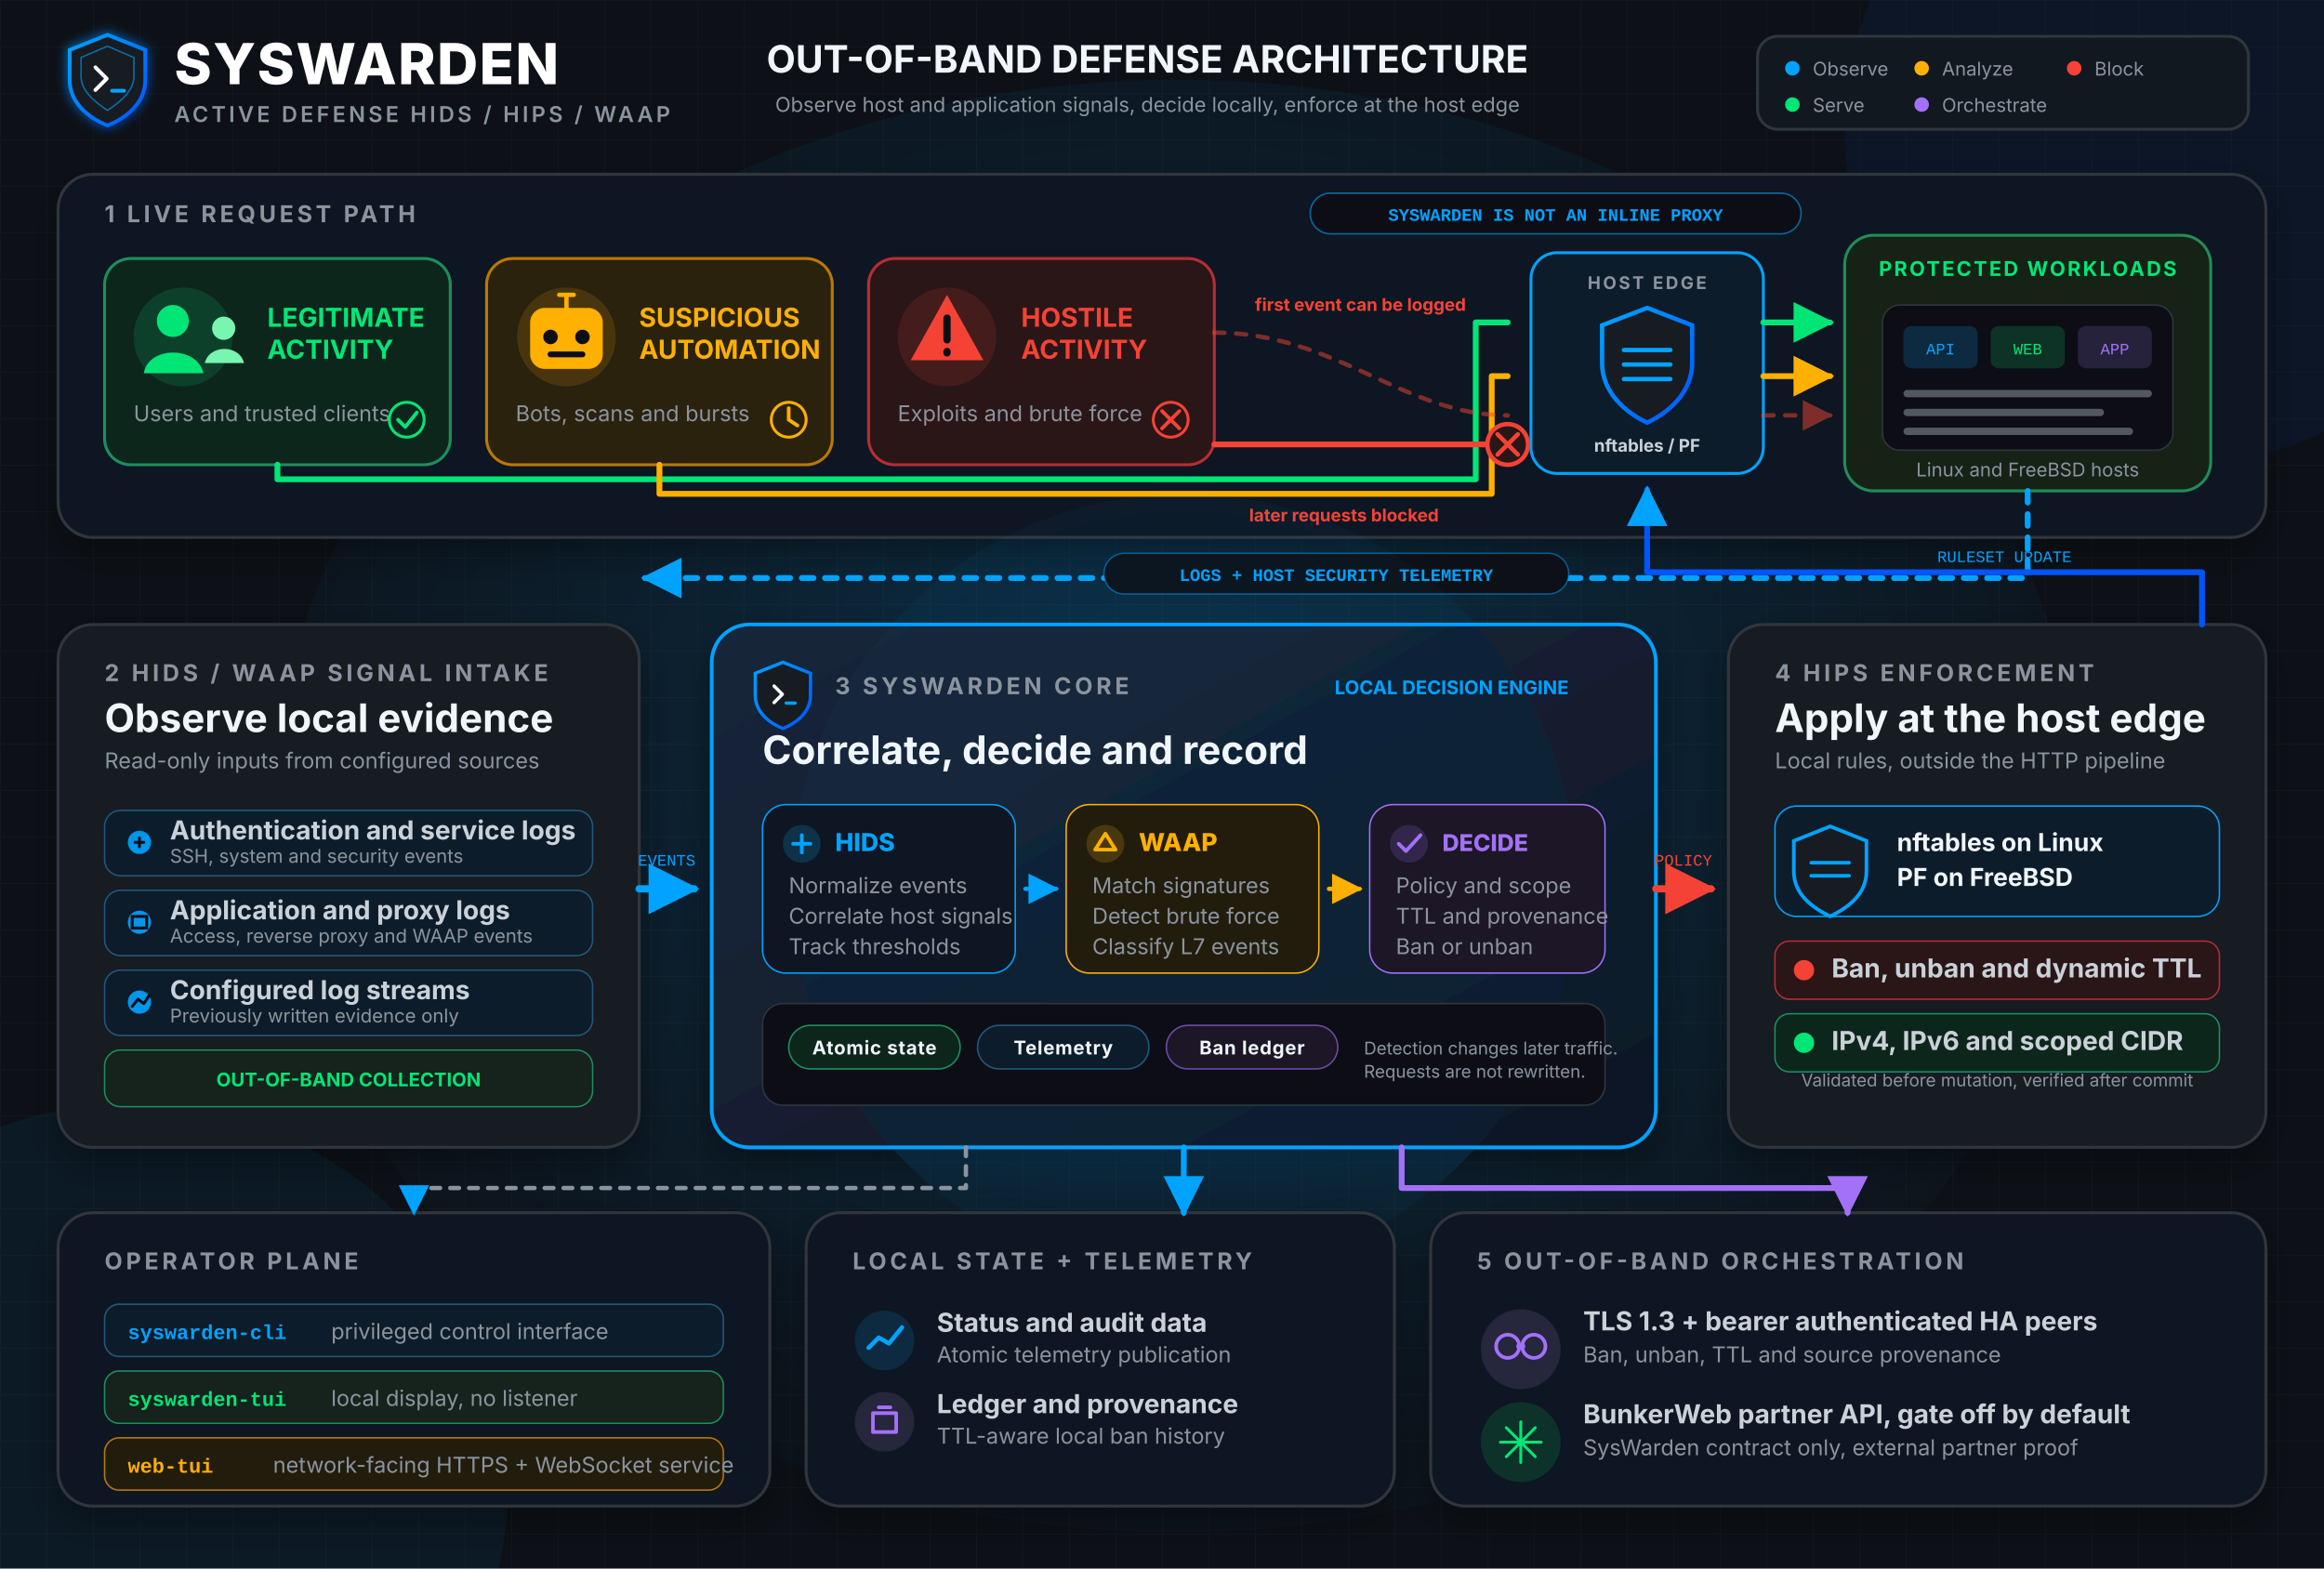
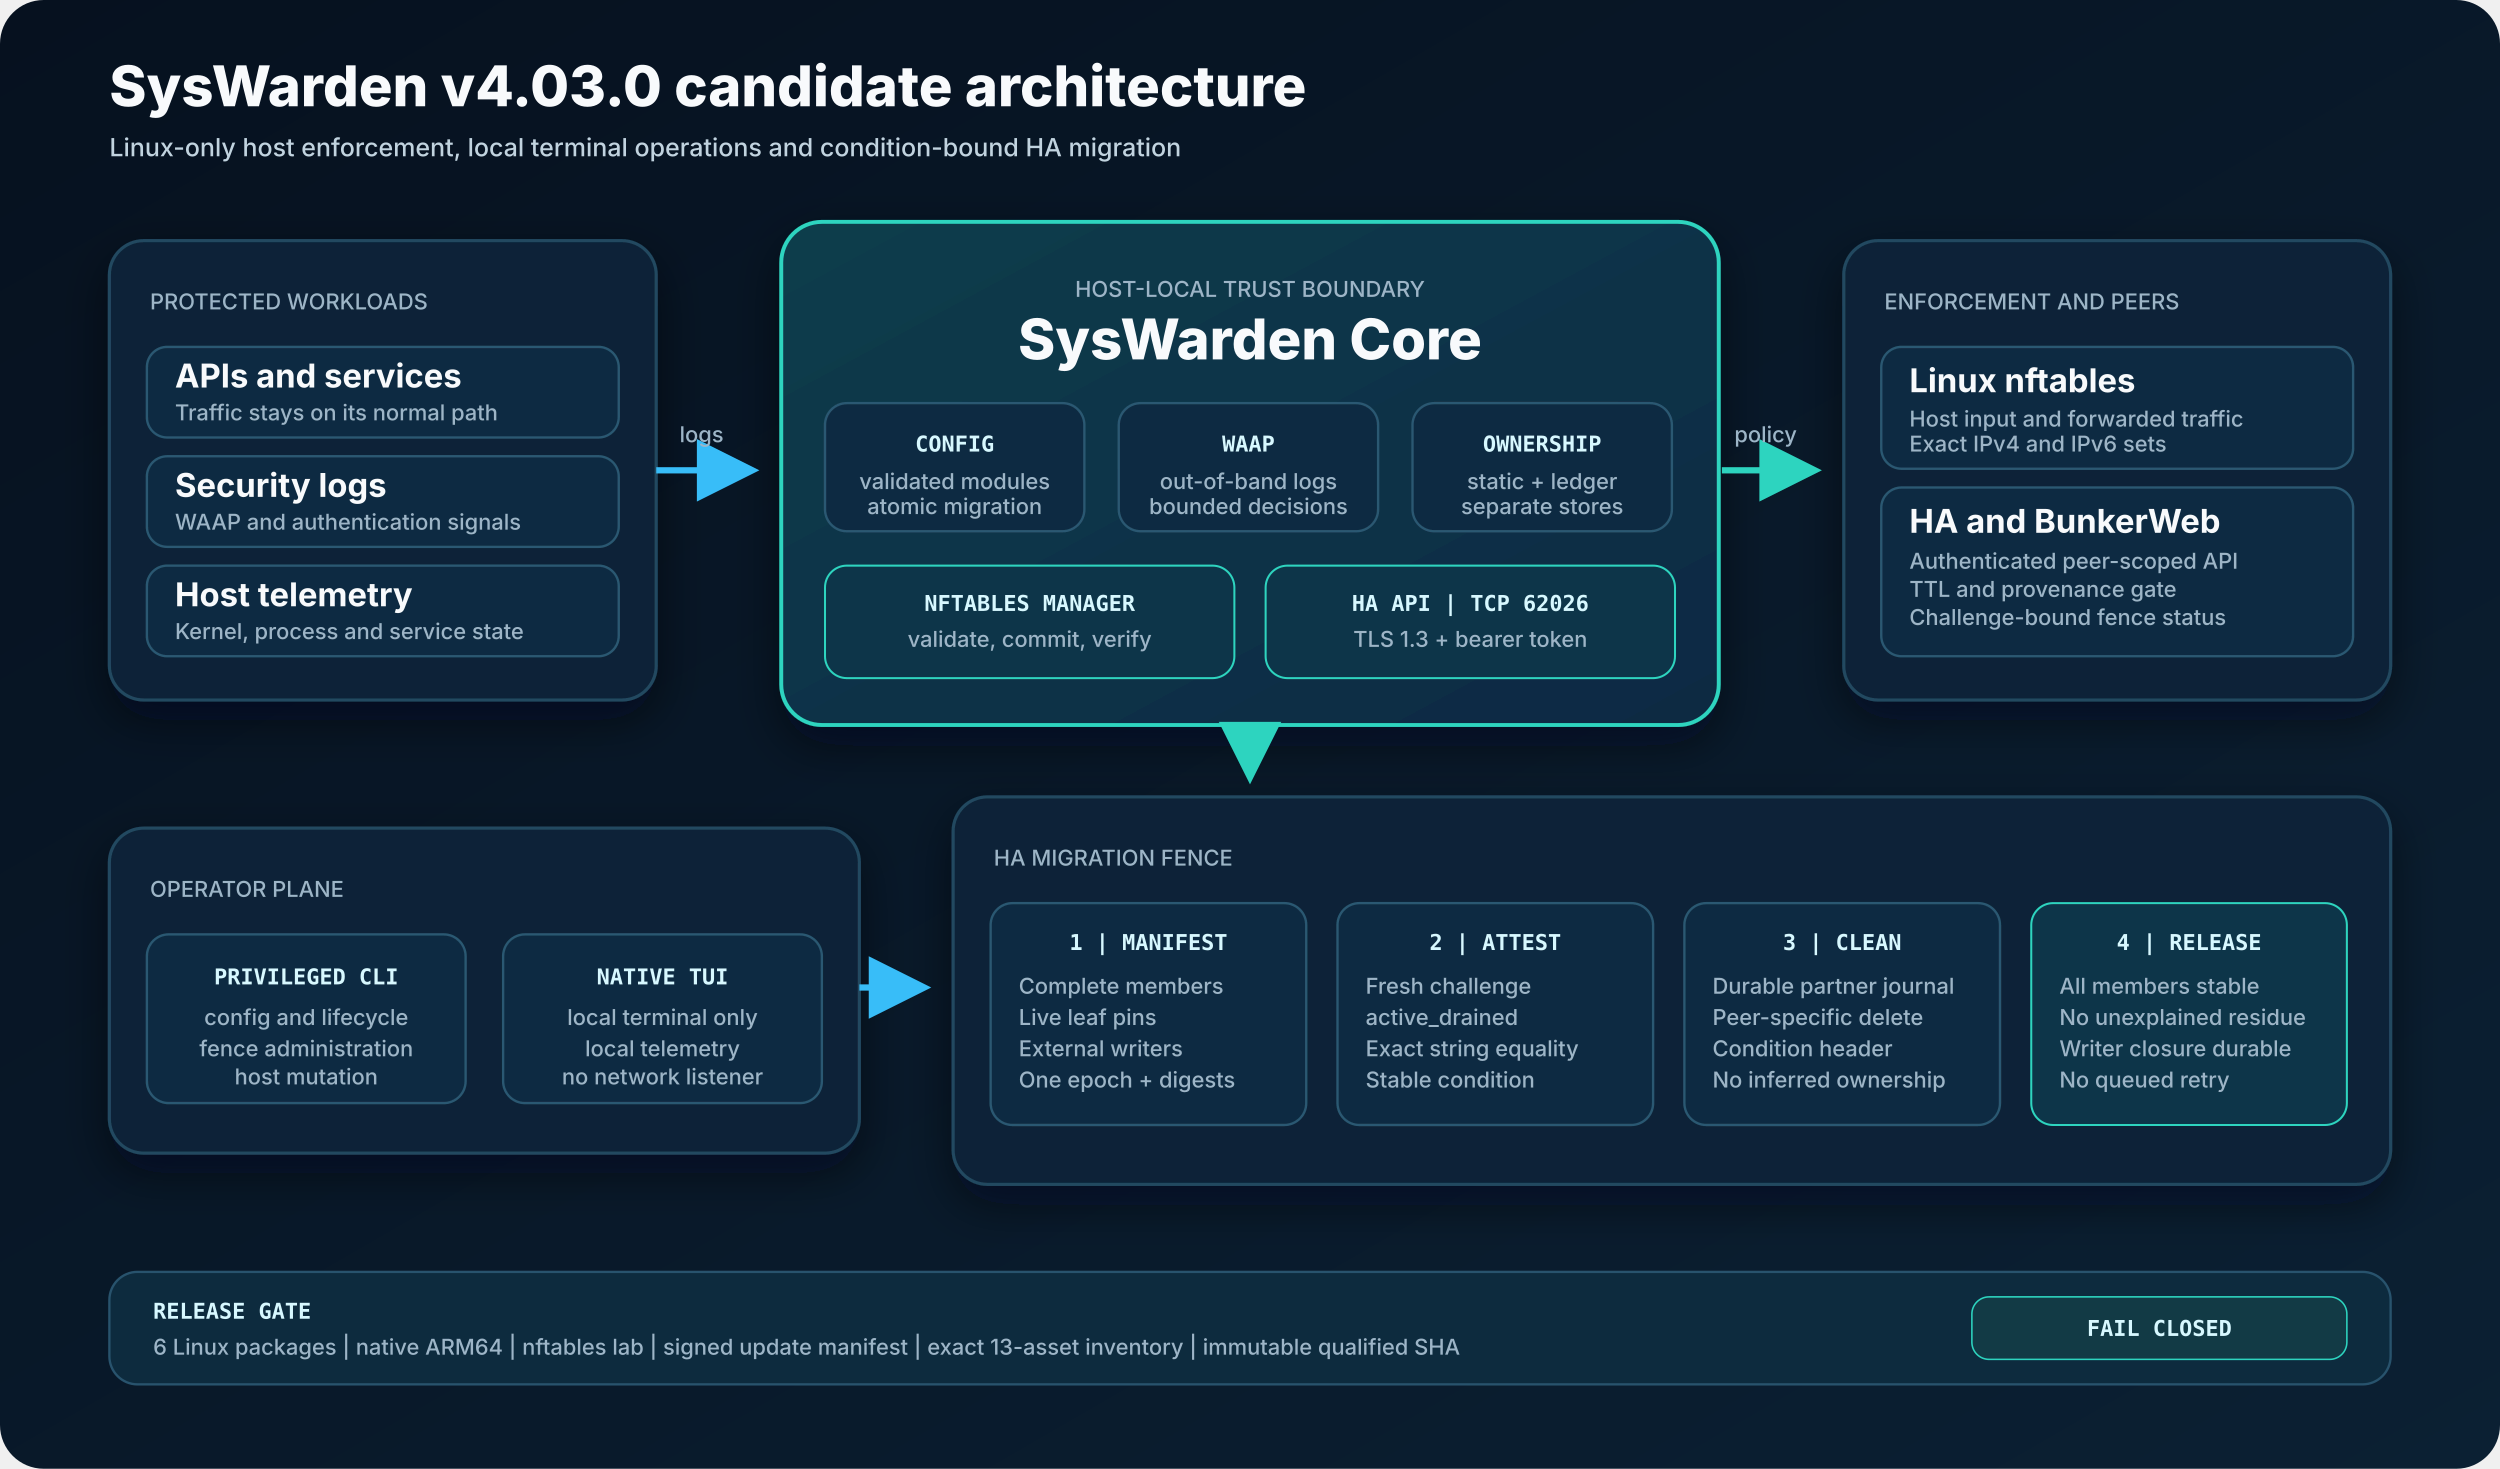
- <svg xmlns="http://www.w3.org/2000/svg" width="1600" height="1080" viewBox="0 0 1600 1080" role="img" aria-labelledby="title description">
+ <svg xmlns="http://www.w3.org/2000/svg" width="1600" height="940" viewBox="0 0 1600 940" role="img" aria-labelledby="title description">
  <defs>
-     <linearGradient id="brandGradient" x1="0" y1="0" x2="1" y2="1">
-       <stop offset="0" stop-color="#00A3FF" />
-       <stop offset="1" stop-color="#0055FF" />
+     <linearGradient id="bg" x1="0" y1="0" x2="1" y2="1">
+       <stop offset="0" stop-color="#06111f" />
+       <stop offset="1" stop-color="#0b2033" />
    </linearGradient>
-     <linearGradient id="coreGradient" x1="0" y1="0" x2="1" y2="1">
-       <stop offset="0" stop-color="#14263A" />
-       <stop offset="1" stop-color="#101826" />
+     <linearGradient id="core" x1="0" y1="0" x2="1" y2="1">
+       <stop offset="0" stop-color="#0f3d4c" />
+       <stop offset="1" stop-color="#102943" />
    </linearGradient>
-     <radialGradient id="aura" cx="50%" cy="45%" r="60%">
-       <stop offset="0" stop-color="#00A3FF" stop-opacity="0.2" />
-       <stop offset="1" stop-color="#00A3FF" stop-opacity="0" />
-     </radialGradient>
-     <pattern id="grid" width="32" height="32" patternUnits="userSpaceOnUse">
-       <path d="M32 0H0V32" fill="none" stroke="#30363D" stroke-width="1" stroke-opacity="0.22" />
-     </pattern>
-     <filter id="blueGlow" x="-40%" y="-40%" width="180%" height="180%">
-       <feGaussianBlur stdDeviation="7" result="blur" />
-       <feMerge>
-         <feMergeNode in="blur" />
-         <feMergeNode in="SourceGraphic" />
-       </feMerge>
+     <filter id="shadow" x="-25%" y="-25%" width="150%" height="150%">
+       <feDropShadow dx="0" dy="12" stdDeviation="15" flood-color="#020617" flood-opacity="0.5" />
    </filter>
-     <filter id="softShadow" x="-20%" y="-20%" width="140%" height="150%">
-       <feDropShadow dx="0" dy="10" stdDeviation="12" flood-color="#000000" flood-opacity="0.35" />
-     </filter>
-     <marker id="arrowCyan" viewBox="0 0 10 10" refX="9" refY="5" markerWidth="7" markerHeight="7" orient="auto-start-reverse">
-       <path d="M0 0L10 5L0 10Z" fill="#00A3FF" />
+     <marker id="arrowCyan" markerWidth="10" markerHeight="10" refX="8" refY="5" orient="auto">
+       <path d="M0 0 L10 5 L0 10 Z" fill="#38bdf8" />
    </marker>
-     <marker id="arrowGreen" viewBox="0 0 10 10" refX="9" refY="5" markerWidth="7" markerHeight="7" orient="auto-start-reverse">
-       <path d="M0 0L10 5L0 10Z" fill="#00E676" />
-     </marker>
-     <marker id="arrowAmber" viewBox="0 0 10 10" refX="9" refY="5" markerWidth="7" markerHeight="7" orient="auto-start-reverse">
-       <path d="M0 0L10 5L0 10Z" fill="#FFB000" />
-     </marker>
-     <marker id="arrowRed" viewBox="0 0 10 10" refX="9" refY="5" markerWidth="7" markerHeight="7" orient="auto-start-reverse">
-       <path d="M0 0L10 5L0 10Z" fill="#F44336" />
-     </marker>
-     <marker id="arrowPurple" viewBox="0 0 10 10" refX="9" refY="5" markerWidth="7" markerHeight="7" orient="auto-start-reverse">
-       <path d="M0 0L10 5L0 10Z" fill="#A371F7" />
+     <marker id="arrowTeal" markerWidth="10" markerHeight="10" refX="8" refY="5" orient="auto">
+       <path d="M0 0 L10 5 L0 10 Z" fill="#2dd4bf" />
    </marker>
    <style>
-       .sans { font-family: Inter, "Segoe UI", Arial, sans-serif; }
-       .mono { font-family: "SFMono-Regular", Consolas, "Liberation Mono", monospace; }
-       .panel { fill: #161B22; stroke: #30363D; stroke-width: 2; }
-       .panel-soft { fill: #111820; stroke: #30363D; stroke-width: 2; }
-       .eyebrow { fill: #8B949E; font-size: 16px; font-weight: 700; letter-spacing: 2.4px; }
-       .heading { fill: #F0F6FC; font-size: 27px; font-weight: 750; }
-       .subheading { fill: #C9D1D9; font-size: 18px; font-weight: 650; }
-       .body { fill: #8B949E; font-size: 15px; }
-       .small { fill: #8B949E; font-size: 13px; }
-       .pill-text { fill: #F0F6FC; font-size: 13px; font-weight: 700; letter-spacing: 0.5px; }
-       .flow { fill: none; stroke-linecap: round; stroke-linejoin: round; }
+       .h1 { font: 800 36px Inter,Segoe UI,Arial,sans-serif; fill: #f8fafc; }
+       .h2 { font: 750 21px Inter,Segoe UI,Arial,sans-serif; fill: #f8fafc; }
+       .body { font: 500 16px Inter,Segoe UI,Arial,sans-serif; fill: #c1d3df; }
+       .small { font: 500 14px Inter,Segoe UI,Arial,sans-serif; fill: #9db5c7; }
+       .mono { font: 700 14px ui-monospace,SFMono-Regular,Consolas,monospace; fill: #d7f8ff; }
+       .panel { fill: #0d2437; stroke: #234861; stroke-width: 2; }
+       .inner { fill: #102c42; stroke: #2b5872; stroke-width: 1.5; }
+       .tag { fill: #0e3548; stroke: #2dd4bf; stroke-width: 1.3; }
    </style>
  </defs>
-   <rect width="1600" height="1080" fill="#0D1117" />
-   <rect width="1600" height="1080" fill="url(#grid)" />
-   <ellipse cx="810" cy="555" rx="620" ry="500" fill="url(#aura)" />
-   <circle cx="1500" cy="90" r="230" fill="#0055FF" opacity="0.07" />
-   <circle cx="90" cy="1020" r="260" fill="#00A3FF" opacity="0.06" />
-   <g class="sans">
-     <g transform="translate(48 24) scale(0.52)">
-       <path d="M50 0L100 20V60C100 90 75 110 50 120C25 110 0 90 0 60V20L50 0Z" fill="#161B22" stroke="url(#brandGradient)" stroke-width="5" filter="url(#blueGlow)" />
-       <path d="M50 15L85 30V55C85 75 65 90 50 100C35 90 15 75 15 55V30L50 15Z" fill="none" stroke="#00A3FF" stroke-width="2" opacity="0.6" />
-       <path d="M34 43L49 58L34 73" fill="none" stroke="#FFFFFF" stroke-width="5" stroke-linecap="round" stroke-linejoin="round" />
-       <path d="M56 74H72" stroke="#00A3FF" stroke-width="5" stroke-linecap="round" />
+   <rect width="1600" height="940" rx="28" fill="url(#bg)" />
+   <text x="70" y="68" class="h1">SysWarden v4.03.0 candidate architecture</text>
+   <text x="70" y="100" class="body">Linux-only host enforcement, local terminal operations and condition-bound HA migration</text>
+   <g transform="translate(70 154)" filter="url(#shadow)">
+     <rect width="350" height="294" rx="22" class="panel" />
+     <text x="26" y="44" class="small" fill="#5eead4">PROTECTED WORKLOADS</text>
+     <g transform="translate(24 68)">
+       <rect width="302" height="58" rx="13" class="inner" />
+       <text x="18" y="26" class="h2" font-size="18">APIs and services</text>
+       <text x="18" y="47" class="small">Traffic stays on its normal path</text>
    </g>
-     <text x="120" y="58" fill="#FFFFFF" font-size="39" font-weight="800" letter-spacing="1">SYSWARDEN</text>
-     <text x="120" y="84" fill="#8B949E" font-size="15" font-weight="600" letter-spacing="2.1">ACTIVE DEFENSE HIDS / HIPS / WAAP</text>
-     <text x="790" y="50" fill="#F0F6FC" font-size="26" font-weight="750" text-anchor="middle">OUT-OF-BAND DEFENSE ARCHITECTURE</text>
-     <text x="790" y="77" fill="#8B949E" font-size="14" text-anchor="middle">Observe host and application signals, decide locally, enforce at the host edge</text>
-     <g transform="translate(1210 25)">
-       <rect width="338" height="64" rx="14" fill="#111820" stroke="#30363D" stroke-width="2" />
-       <circle cx="24" cy="22" r="5" fill="#00A3FF" />
-       <text x="38" y="27" class="small">Observe</text>
-       <circle cx="113" cy="22" r="5" fill="#FFB000" />
-       <text x="127" y="27" class="small">Analyze</text>
-       <circle cx="218" cy="22" r="5" fill="#F44336" />
-       <text x="232" y="27" class="small">Block</text>
-       <circle cx="24" cy="47" r="5" fill="#00E676" />
-       <text x="38" y="52" class="small">Serve</text>
-       <circle cx="113" cy="47" r="5" fill="#A371F7" />
-       <text x="127" y="52" class="small">Orchestrate</text>
+     <g transform="translate(24 138)">
+       <rect width="302" height="58" rx="13" class="inner" />
+       <text x="18" y="26" class="h2" font-size="18">Security logs</text>
+       <text x="18" y="47" class="small">WAAP and authentication signals</text>
+     </g>
+     <g transform="translate(24 208)">
+       <rect width="302" height="58" rx="13" class="inner" />
+       <text x="18" y="26" class="h2" font-size="18">Host telemetry</text>
+       <text x="18" y="47" class="small">Kernel, process and service state</text>
    </g>
  </g>
-   <g class="sans" filter="url(#softShadow)">
-     <rect x="40" y="120" width="1520" height="250" rx="24" class="panel-soft" />
-     <text x="72" y="153" class="eyebrow">1  LIVE REQUEST PATH</text>
-     <g transform="translate(902 133)">
-       <rect width="338" height="28" rx="14" fill="#0D1117" stroke="#00A3FF" stroke-opacity="0.6" />
-       <text x="169" y="19" class="mono" fill="#00A3FF" font-size="12" font-weight="700" text-anchor="middle">SYSWARDEN IS NOT AN INLINE PROXY</text>
+   <g transform="translate(500 142)" filter="url(#shadow)">
+     <rect width="600" height="322" rx="26" fill="url(#core)" stroke="#2dd4bf" stroke-width="2.5" />
+     <text x="300" y="48" text-anchor="middle" class="small" fill="#5eead4">HOST-LOCAL TRUST BOUNDARY</text>
+     <text x="300" y="88" text-anchor="middle" class="h1">SysWarden Core</text>
+     <g transform="translate(28 116)">
+       <rect width="166" height="82" rx="14" class="inner" />
+       <text x="83" y="31" text-anchor="middle" class="mono">CONFIG</text>
+       <text x="83" y="55" text-anchor="middle" class="small">validated modules</text>
+       <text x="83" y="71" text-anchor="middle" class="small">atomic migration</text>
    </g>
-     <g transform="translate(72 178)">
-       <rect width="238" height="142" rx="18" fill="#10251E" stroke="#1D8F5E" stroke-width="2" />
-       <circle cx="54" cy="54" r="34" fill="#00E676" opacity="0.15" />
-       <circle cx="47" cy="43" r="11" fill="#00E676" />
-       <path d="M27 79C30 60 64 60 68 79" fill="#00E676" />
-       <circle cx="82" cy="48" r="8" fill="#78F5B1" />
-       <path d="M69 72C72 59 93 59 96 72" fill="#78F5B1" />
-       <text x="112" y="47" fill="#00E676" font-size="18" font-weight="750">LEGITIMATE</text>
-       <text x="112" y="69" fill="#00E676" font-size="18" font-weight="750">ACTIVITY</text>
-       <text x="20" y="112" class="body">Users and trusted clients</text>
-       <circle cx="208" cy="111" r="12" fill="none" stroke="#00E676" stroke-width="2" />
-       <path d="M202 111L207 116L215 106" fill="none" stroke="#00E676" stroke-width="2.5" stroke-linecap="round" stroke-linejoin="round" />
+     <g transform="translate(216 116)">
+       <rect width="166" height="82" rx="14" class="inner" />
+       <text x="83" y="31" text-anchor="middle" class="mono">WAAP</text>
+       <text x="83" y="55" text-anchor="middle" class="small">out-of-band logs</text>
+       <text x="83" y="71" text-anchor="middle" class="small">bounded decisions</text>
    </g>
-     <g transform="translate(335 178)">
-       <rect width="238" height="142" rx="18" fill="#2A2110" stroke="#B97900" stroke-width="2" />
-       <circle cx="55" cy="54" r="34" fill="#FFB000" opacity="0.15" />
-       <rect x="30" y="34" width="50" height="42" rx="10" fill="#FFB000" />
-       <circle cx="44" cy="54" r="5" fill="#0D1117" />
-       <circle cx="66" cy="54" r="5" fill="#0D1117" />
-       <path d="M44 66H66" stroke="#0D1117" stroke-width="4" stroke-linecap="round" />
-       <path d="M55 25V34M50 25H60" stroke="#FFB000" stroke-width="3" stroke-linecap="round" />
-       <text x="105" y="47" fill="#FFB000" font-size="18" font-weight="750">SUSPICIOUS</text>
-       <text x="105" y="69" fill="#FFB000" font-size="18" font-weight="750">AUTOMATION</text>
-       <text x="20" y="112" class="body">Bots, scans and bursts</text>
-       <circle cx="208" cy="111" r="12" fill="none" stroke="#FFB000" stroke-width="2" />
-       <path d="M208 103V111L214 115" fill="none" stroke="#FFB000" stroke-width="2.5" stroke-linecap="round" />
+     <g transform="translate(404 116)">
+       <rect width="166" height="82" rx="14" class="inner" />
+       <text x="83" y="31" text-anchor="middle" class="mono">OWNERSHIP</text>
+       <text x="83" y="55" text-anchor="middle" class="small">static + ledger</text>
+       <text x="83" y="71" text-anchor="middle" class="small">separate stores</text>
    </g>
-     <g transform="translate(598 178)">
-       <rect width="238" height="142" rx="18" fill="#2A1418" stroke="#B52E35" stroke-width="2" />
-       <circle cx="54" cy="54" r="34" fill="#F44336" opacity="0.14" />
-       <path d="M54 25L79 70H29Z" fill="#F44336" />
-       <path d="M54 41V56M54 64V65" stroke="#0D1117" stroke-width="5" stroke-linecap="round" />
-       <text x="105" y="47" fill="#F44336" font-size="18" font-weight="750">HOSTILE</text>
-       <text x="105" y="69" fill="#F44336" font-size="18" font-weight="750">ACTIVITY</text>
-       <text x="20" y="112" class="body">Exploits and brute force</text>
-       <circle cx="208" cy="111" r="12" fill="none" stroke="#F44336" stroke-width="2" />
-       <path d="M202 105L214 117M214 105L202 117" stroke="#F44336" stroke-width="2.5" stroke-linecap="round" />
+     <g transform="translate(28 220)">
+       <rect width="262" height="72" rx="14" class="tag" />
+       <text x="131" y="29" text-anchor="middle" class="mono">NFTABLES MANAGER</text>
+       <text x="131" y="52" text-anchor="middle" class="small">validate, commit, verify</text>
    </g>
-     <g transform="translate(1054 174)">
-       <rect width="160" height="152" rx="18" fill="#111D2A" stroke="#00A3FF" stroke-width="2" />
-       <text x="80" y="25" fill="#8B949E" font-size="12" font-weight="700" text-anchor="middle" letter-spacing="1.6">HOST EDGE</text>
-       <path d="M80 38L111 50V76C111 96 95 110 80 117C65 110 49 96 49 76V50Z" fill="#161B22" stroke="url(#brandGradient)" stroke-width="3" />
-       <path d="M64 67H96M64 77H96M64 87H96" stroke="#00A3FF" stroke-width="3" stroke-linecap="round" />
-       <text x="80" y="137" fill="#C9D1D9" font-size="12" font-weight="650" text-anchor="middle">nftables / PF</text>
-     </g>
-     <g transform="translate(1270 162)">
-       <rect width="252" height="176" rx="20" fill="#122219" stroke="#238B57" stroke-width="2" />
-       <text x="126" y="28" fill="#00E676" font-size="14" font-weight="750" text-anchor="middle" letter-spacing="1.4">PROTECTED WORKLOADS</text>
-       <g transform="translate(26 48)">
-         <rect width="200" height="100" rx="12" fill="#0D1117" stroke="#30363D" />
-         <rect x="15" y="15" width="50" height="28" rx="5" fill="#00A3FF" opacity="0.18" stroke="#00A3FF" />
-         <rect x="75" y="15" width="50" height="28" rx="5" fill="#00E676" opacity="0.16" stroke="#00E676" />
-         <rect x="135" y="15" width="50" height="28" rx="5" fill="#A371F7" opacity="0.16" stroke="#A371F7" />
-         <text x="40" y="34" class="mono" fill="#00A3FF" font-size="11" text-anchor="middle">API</text>
-         <text x="100" y="34" class="mono" fill="#00E676" font-size="11" text-anchor="middle">WEB</text>
-         <text x="160" y="34" class="mono" fill="#A371F7" font-size="11" text-anchor="middle">APP</text>
-         <path d="M17 61H183M17 74H150M17 87H170" stroke="#8B949E" stroke-width="5" stroke-linecap="round" opacity="0.55" />
-       </g>
-       <text x="126" y="166" class="small" text-anchor="middle">Linux and FreeBSD hosts</text>
-     </g>
-     <path d="M191 320V330H1016V222H1038M1214 222H1260" class="flow" stroke="#00E676" stroke-width="4" marker-end="url(#arrowGreen)" />
-     <path d="M454 320V340H1027V259H1038M1214 259H1260" class="flow" stroke="#FFB000" stroke-width="4" marker-end="url(#arrowAmber)" />
-     <path d="M836 229C920 229 966 286 1038 286M1214 286H1260" class="flow" stroke="#F44336" stroke-width="3" stroke-dasharray="7 8" opacity="0.48" marker-end="url(#arrowRed)" />
-     <path d="M836 306H1024" class="flow" stroke="#F44336" stroke-width="4" />
-     <circle cx="1038" cy="306" r="14" fill="#2A1418" stroke="#F44336" stroke-width="3" />
-     <path d="M1031 299L1045 313M1045 299L1031 313" stroke="#F44336" stroke-width="3" stroke-linecap="round" />
-     <text x="864" y="214" fill="#F44336" font-size="12" font-weight="650">first event can be logged</text>
-     <text x="860" y="359" fill="#F44336" font-size="12" font-weight="650">later requests blocked</text>
-   </g>
-   <path d="M1396 338V398H444" class="flow" stroke="#00A3FF" stroke-width="4" stroke-dasharray="8 8" marker-end="url(#arrowCyan)" />
-   <rect x="760" y="381" width="320" height="28" rx="14" fill="#0D1117" stroke="#00A3FF" stroke-opacity="0.5" />
-   <text x="920" y="400" class="mono" fill="#00A3FF" font-size="12" font-weight="700" text-anchor="middle">LOGS + HOST SECURITY TELEMETRY</text>
-   <g class="sans" filter="url(#softShadow)">
-     <rect x="40" y="430" width="400" height="360" rx="24" class="panel" />
-     <text x="72" y="469" class="eyebrow">2  HIDS / WAAP SIGNAL INTAKE</text>
-     <text x="72" y="504" class="heading">Observe local evidence</text>
-     <text x="72" y="529" class="body">Read-only inputs from configured sources</text>
-     <g transform="translate(72 558)">
-       <rect width="336" height="45" rx="11" fill="#101D29" stroke="#22587A" />
-       <circle cx="24" cy="22" r="8" fill="#00A3FF" opacity="0.9" />
-       <path d="M21 22H27M24 19V25" stroke="#0D1117" stroke-width="2" stroke-linecap="round" />
-       <text x="45" y="20" class="subheading" font-size="16">Authentication and service logs</text>
-       <text x="45" y="36" class="small">SSH, system and security events</text>
-     </g>
-     <g transform="translate(72 613)">
-       <rect width="336" height="45" rx="11" fill="#101D29" stroke="#22587A" />
-       <circle cx="24" cy="22" r="8" fill="#00A3FF" opacity="0.9" />
-       <path d="M19 18H29V26H19Z" fill="none" stroke="#0D1117" stroke-width="2" />
-       <text x="45" y="20" class="subheading" font-size="16">Application and proxy logs</text>
-       <text x="45" y="36" class="small">Access, reverse proxy and WAAP events</text>
-     </g>
-     <g transform="translate(72 668)">
-       <rect width="336" height="45" rx="11" fill="#101D29" stroke="#22587A" />
-       <circle cx="24" cy="22" r="8" fill="#00A3FF" opacity="0.9" />
-       <path d="M19 25L23 20L27 23L31 17" fill="none" stroke="#0D1117" stroke-width="2" stroke-linecap="round" stroke-linejoin="round" />
-       <text x="45" y="20" class="subheading" font-size="16">Configured log streams</text>
-       <text x="45" y="36" class="small">Previously written evidence only</text>
-     </g>
-     <g transform="translate(72 723)">
-       <rect width="336" height="39" rx="11" fill="#14231C" stroke="#1D8F5E" />
-       <text x="168" y="25" fill="#00E676" font-size="13" font-weight="700" text-anchor="middle">OUT-OF-BAND COLLECTION</text>
+     <g transform="translate(310 220)">
+       <rect width="262" height="72" rx="14" class="tag" />
+       <text x="131" y="29" text-anchor="middle" class="mono">HA API | TCP 62026</text>
+       <text x="131" y="52" text-anchor="middle" class="small">TLS 1.3 + bearer token</text>
    </g>
  </g>
-   <g class="sans" filter="url(#softShadow)">
-     <rect x="490" y="430" width="650" height="360" rx="26" fill="url(#coreGradient)" stroke="#00A3FF" stroke-width="2.5" />
-     <circle cx="815" cy="610" r="270" fill="#00A3FF" opacity="0.035" />
-     <g transform="translate(520 456) scale(0.38)">
-       <path d="M50 0L100 20V60C100 90 75 110 50 120C25 110 0 90 0 60V20L50 0Z" fill="#161B22" stroke="url(#brandGradient)" stroke-width="6" />
-       <path d="M34 43L49 58L34 73" fill="none" stroke="#FFFFFF" stroke-width="6" stroke-linecap="round" stroke-linejoin="round" />
-       <path d="M56 74H72" stroke="#00A3FF" stroke-width="6" stroke-linecap="round" />
+   <g transform="translate(1180 154)" filter="url(#shadow)">
+     <rect width="350" height="294" rx="22" class="panel" />
+     <text x="26" y="44" class="small" fill="#5eead4">ENFORCEMENT AND PEERS</text>
+     <g transform="translate(24 68)">
+       <rect width="302" height="78" rx="13" class="inner" />
+       <text x="18" y="29" class="h2" font-size="18">Linux nftables</text>
+       <text x="18" y="51" class="small">Host input and forwarded traffic</text>
+       <text x="18" y="67" class="small">Exact IPv4 and IPv6 sets</text>
    </g>
-     <text x="575" y="478" class="eyebrow" fill="#00A3FF">3  SYSWARDEN CORE</text>
-     <text x="1080" y="478" fill="#00A3FF" font-size="13" font-weight="750" text-anchor="end">LOCAL DECISION ENGINE</text>
-     <text x="525" y="526" class="heading">Correlate, decide and record</text>
-     <g transform="translate(525 554)">
-       <rect width="174" height="116" rx="16" fill="#111820" stroke="#00A3FF" />
-       <circle cx="27" cy="27" r="13" fill="#00A3FF" opacity="0.18" />
-       <path d="M21 27H33M27 21V33" stroke="#00A3FF" stroke-width="2.5" stroke-linecap="round" />
-       <text x="50" y="32" fill="#00A3FF" font-size="17" font-weight="800">HIDS</text>
-       <text x="18" y="61" class="body">Normalize events</text>
-       <text x="18" y="82" class="body">Correlate host signals</text>
-       <text x="18" y="103" class="body">Track thresholds</text>
-     </g>
-     <path d="M706 612H727" class="flow" stroke="#00A3FF" stroke-width="3" marker-end="url(#arrowCyan)" />
-     <g transform="translate(734 554)">
-       <rect width="174" height="116" rx="16" fill="#221D11" stroke="#FFB000" />
-       <circle cx="27" cy="27" r="13" fill="#FFB000" opacity="0.18" />
-       <path d="M20 31L27 20L34 31Z" fill="none" stroke="#FFB000" stroke-width="2.5" stroke-linejoin="round" />
-       <text x="50" y="32" fill="#FFB000" font-size="17" font-weight="800">WAAP</text>
-       <text x="18" y="61" class="body">Match signatures</text>
-       <text x="18" y="82" class="body">Detect brute force</text>
-       <text x="18" y="103" class="body">Classify L7 events</text>
-     </g>
-     <path d="M915 612H936" class="flow" stroke="#FFB000" stroke-width="3" marker-end="url(#arrowAmber)" />
-     <g transform="translate(943 554)">
-       <rect width="162" height="116" rx="16" fill="#1B1725" stroke="#A371F7" />
-       <circle cx="27" cy="27" r="13" fill="#A371F7" opacity="0.18" />
-       <path d="M20 27L25 32L35 21" fill="none" stroke="#A371F7" stroke-width="2.5" stroke-linecap="round" stroke-linejoin="round" />
-       <text x="50" y="32" fill="#A371F7" font-size="16" font-weight="800">DECIDE</text>
-       <text x="18" y="61" class="body">Policy and scope</text>
-       <text x="18" y="82" class="body">TTL and provenance</text>
-       <text x="18" y="103" class="body">Ban or unban</text>
-     </g>
-     <g transform="translate(525 691)">
-       <rect width="580" height="70" rx="14" fill="#0D1117" stroke="#30363D" />
-       <g transform="translate(18 15)">
-         <rect width="118" height="30" rx="15" fill="#10251E" stroke="#1D8F5E" />
-         <text x="59" y="20" class="pill-text" text-anchor="middle">Atomic state</text>
-       </g>
-       <g transform="translate(148 15)">
-         <rect width="118" height="30" rx="15" fill="#101D29" stroke="#22587A" />
-         <text x="59" y="20" class="pill-text" text-anchor="middle">Telemetry</text>
-       </g>
-       <g transform="translate(278 15)">
-         <rect width="118" height="30" rx="15" fill="#1B1725" stroke="#6E4AA8" />
-         <text x="59" y="20" class="pill-text" text-anchor="middle">Ban ledger</text>
-       </g>
-       <text x="414" y="35" fill="#8B949E" font-size="12">Detection changes later traffic.</text>
-       <text x="414" y="51" fill="#8B949E" font-size="12">Requests are not rewritten.</text>
+     <g transform="translate(24 158)">
+       <rect width="302" height="108" rx="13" class="inner" />
+       <text x="18" y="29" class="h2" font-size="18">HA and BunkerWeb</text>
+       <text x="18" y="52" class="small">Authenticated peer-scoped API</text>
+       <text x="18" y="70" class="small">TTL and provenance gate</text>
+       <text x="18" y="88" class="small">Challenge-bound fence status</text>
    </g>
  </g>
-   <g class="sans" filter="url(#softShadow)">
-     <rect x="1190" y="430" width="370" height="360" rx="24" class="panel" />
-     <text x="1222" y="469" class="eyebrow">4  HIPS ENFORCEMENT</text>
-     <text x="1222" y="504" class="heading">Apply at the host edge</text>
-     <text x="1222" y="529" class="body">Local rules, outside the HTTP pipeline</text>
-     <g transform="translate(1222 555)">
-       <rect width="306" height="76" rx="15" fill="#111D2A" stroke="#00A3FF" />
-       <path d="M38 14L63 24V45C63 61 50 70 38 76C26 70 13 61 13 45V24Z" fill="#161B22" stroke="#00A3FF" stroke-width="2.5" />
-       <path d="M25 39H51M25 48H51" stroke="#00A3FF" stroke-width="2.5" stroke-linecap="round" />
-       <text x="84" y="31" fill="#F0F6FC" font-size="17" font-weight="750">nftables on Linux</text>
-       <text x="84" y="55" fill="#F0F6FC" font-size="17" font-weight="750">PF on FreeBSD</text>
+   <path d="M420 301 H478" stroke="#38bdf8" stroke-width="4" marker-end="url(#arrowCyan)" />
+   <text x="449" y="283" text-anchor="middle" class="small">logs</text>
+   <path d="M1102 301 H1158" stroke="#2dd4bf" stroke-width="4" marker-end="url(#arrowTeal)" />
+   <text x="1130" y="283" text-anchor="middle" class="small">policy</text>
+   <g transform="translate(70 530)" filter="url(#shadow)">
+     <rect width="480" height="208" rx="22" class="panel" />
+     <text x="26" y="44" class="small" fill="#5eead4">OPERATOR PLANE</text>
+     <g transform="translate(24 68)">
+       <rect width="204" height="108" rx="14" class="inner" />
+       <text x="102" y="32" text-anchor="middle" class="mono">PRIVILEGED CLI</text>
+       <text x="102" y="58" text-anchor="middle" class="small">config and lifecycle</text>
+       <text x="102" y="78" text-anchor="middle" class="small">fence administration</text>
+       <text x="102" y="96" text-anchor="middle" class="small">host mutation</text>
    </g>
-     <g transform="translate(1222 648)">
-       <rect width="306" height="40" rx="10" fill="#2A1418" stroke="#B52E35" />
-       <circle cx="20" cy="20" r="7" fill="#F44336" />
-       <text x="39" y="25" class="subheading" font-size="15">Ban, unban and dynamic TTL</text>
-     </g>
-     <g transform="translate(1222 698)">
-       <rect width="306" height="40" rx="10" fill="#10251E" stroke="#1D8F5E" />
-       <circle cx="20" cy="20" r="7" fill="#00E676" />
-       <text x="39" y="25" class="subheading" font-size="15">IPv4, IPv6 and scoped CIDR</text>
-     </g>
-     <g transform="translate(1222 748)">
-       <text x="153" y="0" fill="#8B949E" font-size="12" text-anchor="middle">Validated before mutation, verified after commit</text>
+     <g transform="translate(252 68)">
+       <rect width="204" height="108" rx="14" class="inner" />
+       <text x="102" y="32" text-anchor="middle" class="mono">NATIVE TUI</text>
+       <text x="102" y="58" text-anchor="middle" class="small">local terminal only</text>
+       <text x="102" y="78" text-anchor="middle" class="small">local telemetry</text>
+       <text x="102" y="96" text-anchor="middle" class="small">no network listener</text>
    </g>
  </g>
-   <path d="M440 612H478" class="flow" stroke="#00A3FF" stroke-width="5" marker-end="url(#arrowCyan)" />
-   <path d="M1140 612H1178" class="flow" stroke="#F44336" stroke-width="5" marker-end="url(#arrowRed)" />
-   <text x="459" y="596" class="mono" fill="#00A3FF" font-size="11" text-anchor="middle">EVENTS</text>
-   <text x="1159" y="596" class="mono" fill="#F44336" font-size="11" text-anchor="middle">POLICY</text>
-   <path d="M1516 430V394H1134V337" class="flow" stroke="#0055FF" stroke-width="4" marker-end="url(#arrowCyan)" />
-   <text x="1380" y="387" class="mono" fill="#00A3FF" font-size="11" text-anchor="middle">RULESET UPDATE</text>
-   <g class="sans" filter="url(#softShadow)">
-     <rect x="40" y="835" width="490" height="202" rx="24" class="panel-soft" />
-     <text x="72" y="874" class="eyebrow">OPERATOR PLANE</text>
-     <g transform="translate(72 898)">
-       <rect width="426" height="36" rx="10" fill="#111D2A" stroke="#22587A" />
-       <text x="16" y="24" class="mono" fill="#00A3FF" font-size="14" font-weight="700">syswarden-cli</text>
-       <text x="156" y="24" class="body">privileged control interface</text>
+   <g transform="translate(610 510)" filter="url(#shadow)">
+     <rect width="920" height="248" rx="22" class="panel" />
+     <text x="26" y="44" class="small" fill="#5eead4">HA MIGRATION FENCE</text>
+     <g transform="translate(24 68)">
+       <rect width="202" height="142" rx="14" class="inner" />
+       <text x="101" y="30" text-anchor="middle" class="mono">1 | MANIFEST</text>
+       <text x="18" y="58" class="small">Complete members</text>
+       <text x="18" y="78" class="small">Live leaf pins</text>
+       <text x="18" y="98" class="small">External writers</text>
+       <text x="18" y="118" class="small">One epoch + digests</text>
    </g>
-     <g transform="translate(72 944)">
-       <rect width="426" height="36" rx="10" fill="#14231C" stroke="#1D8F5E" />
-       <text x="16" y="24" class="mono" fill="#00E676" font-size="14" font-weight="700">syswarden-tui</text>
-       <text x="156" y="24" class="body">local display, no listener</text>
+     <g transform="translate(246 68)">
+       <rect width="202" height="142" rx="14" class="inner" />
+       <text x="101" y="30" text-anchor="middle" class="mono">2 | ATTEST</text>
+       <text x="18" y="58" class="small">Fresh challenge</text>
+       <text x="18" y="78" class="small">active_drained</text>
+       <text x="18" y="98" class="small">Exact string equality</text>
+       <text x="18" y="118" class="small">Stable condition</text>
    </g>
-     <g transform="translate(72 990)">
-       <rect width="426" height="36" rx="10" fill="#221D11" stroke="#B97900" />
-       <text x="16" y="24" class="mono" fill="#FFB000" font-size="14" font-weight="700">web-tui</text>
-       <text x="116" y="24" class="body">network-facing HTTPS + WebSocket service</text>
+     <g transform="translate(468 68)">
+       <rect width="202" height="142" rx="14" class="inner" />
+       <text x="101" y="30" text-anchor="middle" class="mono">3 | CLEAN</text>
+       <text x="18" y="58" class="small">Durable partner journal</text>
+       <text x="18" y="78" class="small">Peer-specific delete</text>
+       <text x="18" y="98" class="small">Condition header</text>
+       <text x="18" y="118" class="small">No inferred ownership</text>
    </g>
-     <rect x="555" y="835" width="405" height="202" rx="24" class="panel-soft" />
-     <text x="587" y="874" class="eyebrow">LOCAL STATE + TELEMETRY</text>
-     <g transform="translate(587 901)">
-       <circle cx="22" cy="22" r="20" fill="#00A3FF" opacity="0.14" stroke="#00A3FF" />
-       <path d="M11 27L18 20L25 24L34 13" fill="none" stroke="#00A3FF" stroke-width="3" stroke-linecap="round" stroke-linejoin="round" />
-       <text x="58" y="16" class="subheading" font-size="16">Status and audit data</text>
-       <text x="58" y="37" class="body">Atomic telemetry publication</text>
-     </g>
-     <g transform="translate(587 957)">
-       <circle cx="22" cy="22" r="20" fill="#A371F7" opacity="0.14" stroke="#A371F7" />
-       <path d="M14 16H30V29H14ZM18 12H26" fill="none" stroke="#A371F7" stroke-width="2.5" stroke-linecap="round" stroke-linejoin="round" />
-       <text x="58" y="16" class="subheading" font-size="16">Ledger and provenance</text>
-       <text x="58" y="37" class="body">TTL-aware local ban history</text>
-     </g>
-     <rect x="985" y="835" width="575" height="202" rx="24" class="panel-soft" />
-     <text x="1017" y="874" class="eyebrow">5  OUT-OF-BAND ORCHESTRATION</text>
-     <g transform="translate(1017 899)">
-       <circle cx="30" cy="30" r="27" fill="#A371F7" opacity="0.14" stroke="#A371F7" />
-       <circle cx="21" cy="28" r="8" fill="none" stroke="#A371F7" stroke-width="2.5" />
-       <circle cx="39" cy="28" r="8" fill="none" stroke="#A371F7" stroke-width="2.5" />
-       <path d="M27 28H33" stroke="#A371F7" stroke-width="2.5" />
-       <text x="73" y="17" class="subheading" font-size="16">TLS 1.3 + bearer authenticated HA peers</text>
-       <text x="73" y="39" class="body">Ban, unban, TTL and source provenance</text>
-     </g>
-     <g transform="translate(1017 963)">
-       <circle cx="30" cy="30" r="27" fill="#00E676" opacity="0.12" stroke="#00E676" />
-       <path d="M16 30H44M30 16V44M20 20L40 40M40 20L20 40" stroke="#00E676" stroke-width="2" stroke-linecap="round" />
-       <text x="73" y="17" class="subheading" font-size="16">BunkerWeb partner API, gate off by default</text>
-       <text x="73" y="39" class="body">SysWarden contract only, external partner proof</text>
+     <g transform="translate(690 68)">
+       <rect width="202" height="142" rx="14" class="tag" />
+       <text x="101" y="30" text-anchor="middle" class="mono">4 | RELEASE</text>
+       <text x="18" y="58" class="small">All members stable</text>
+       <text x="18" y="78" class="small">No unexplained residue</text>
+       <text x="18" y="98" class="small">Writer closure durable</text>
+       <text x="18" y="118" class="small">No queued retry</text>
    </g>
  </g>
-   <path d="M665 790V818H285V835" class="flow" stroke="#8B949E" stroke-width="3" stroke-dasharray="6 7" marker-end="url(#arrowCyan)" />
-   <path d="M815 790V835" class="flow" stroke="#00A3FF" stroke-width="4" marker-end="url(#arrowCyan)" />
-   <path d="M965 790V818H1272V835" class="flow" stroke="#A371F7" stroke-width="4" marker-end="url(#arrowPurple)" />
+   <path d="M550 632 H588" stroke="#38bdf8" stroke-width="4" marker-end="url(#arrowCyan)" />
+   <path d="M800 464 V494" stroke="#2dd4bf" stroke-width="4" marker-end="url(#arrowTeal)" />
+   <g transform="translate(70 814)">
+     <rect width="1460" height="72" rx="18" fill="#0d2b3e" stroke="#28536d" stroke-width="1.5" />
+     <text x="28" y="30" class="mono">RELEASE GATE</text>
+     <text x="28" y="53" class="small">6 Linux packages | native ARM64 | nftables lab | signed update manifest | exact 13-asset inventory | immutable qualified SHA</text>
+     <rect x="1192" y="16" width="240" height="40" rx="11" fill="#123a45" stroke="#2dd4bf" />
+     <text x="1312" y="41" text-anchor="middle" class="mono">FAIL CLOSED</text>
+   </g>
</svg>
